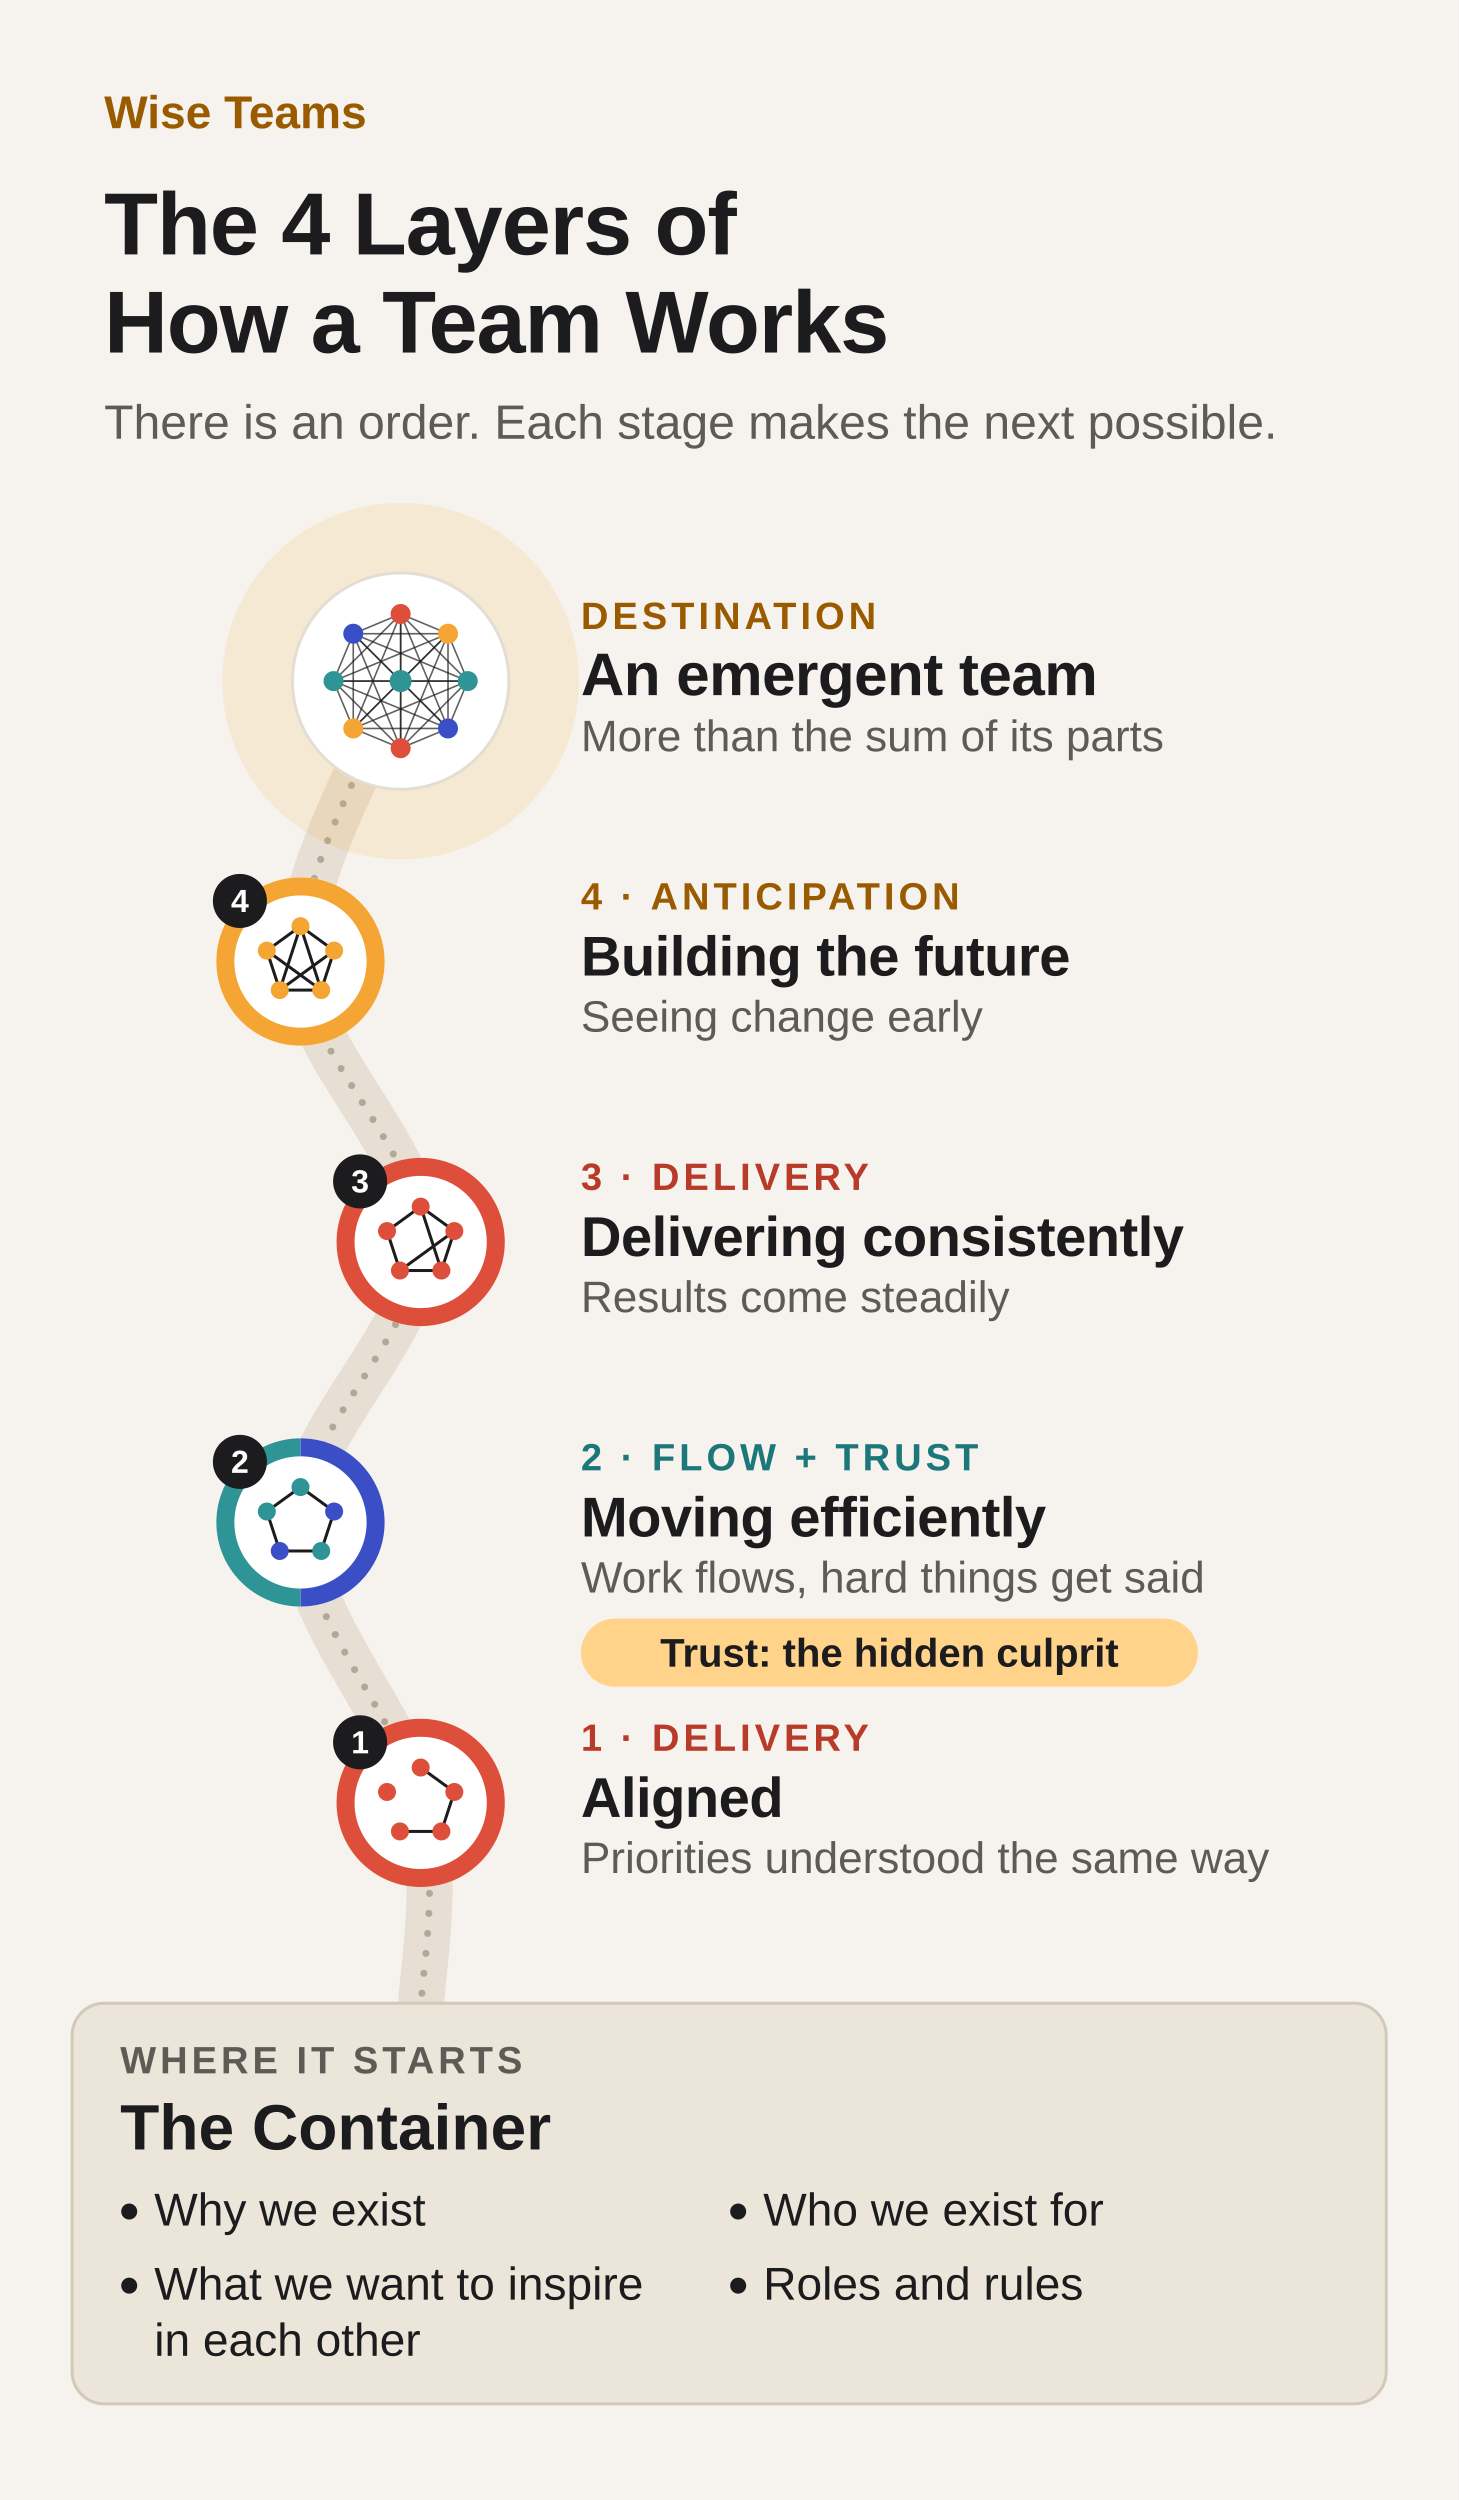
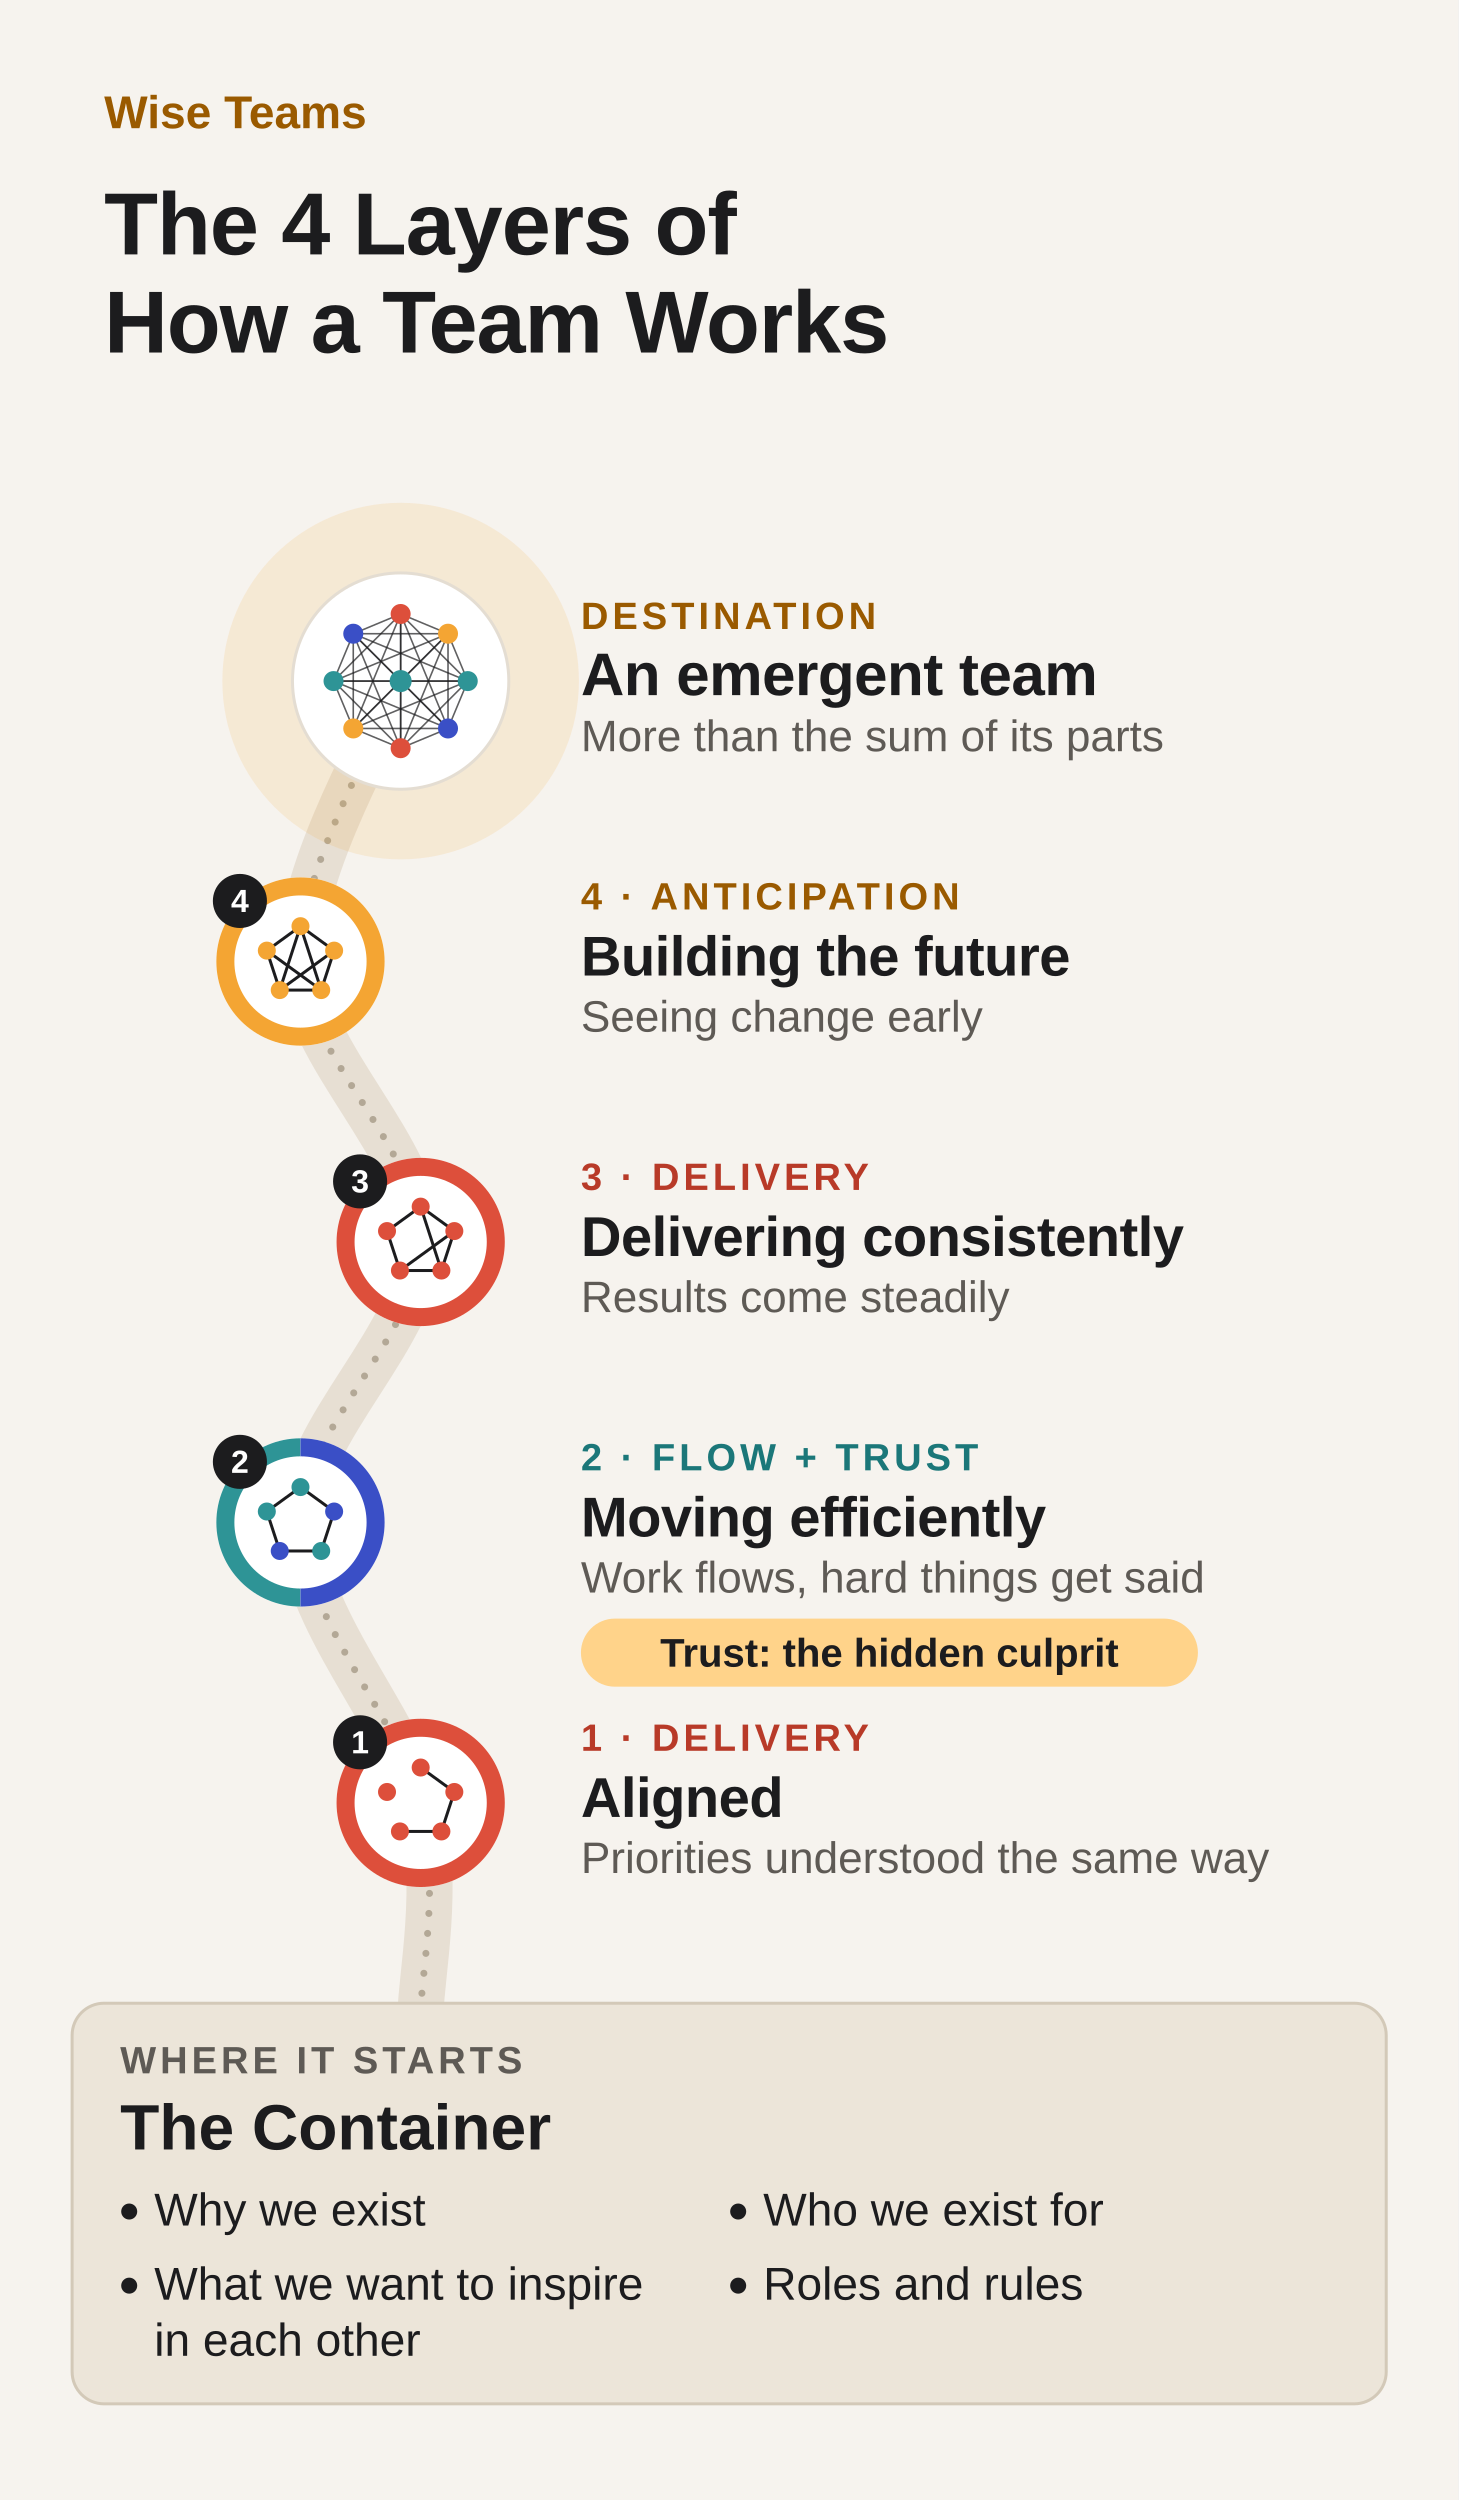
- <svg xmlns="http://www.w3.org/2000/svg" width="1456" height="2496" viewBox="0 0 1456 2496" role="img" aria-label="Wise Teams. The order of how a team works, as a path: from the Container, 1 Aligned (Delivery), 2 Moving efficiently (Flow and Trust), 3 Delivering consistently (Delivery), 4 Building the future (Anticipation), to an emergent team.">
+ <svg xmlns="http://www.w3.org/2000/svg" width="1456" height="2496" viewBox="0 0 1456 2496" role="img" aria-label="Wise Teams. How a team works, as a path: from the Container, 1 Aligned (Delivery), 2 Moving efficiently (Flow and Trust), 3 Delivering consistently (Delivery), 4 Building the future (Anticipation), to an emergent team.">
  <style>text{font-family:"Avenir Next", "Poppins", Avenir, "Helvetica Neue", Arial, sans-serif}</style>
  <rect width="1456" height="2496" fill="#F6F3EE" />
  <text x="104" y="128" font-size="46" font-weight="700" fill="#9A5A00" text-anchor="start" data-max="600">Wise Teams</text>
  <text x="104" y="254" font-size="88" font-weight="700" fill="#1C1C1E" text-anchor="start" letter-spacing="-1" data-max="1248">The 4 Layers of</text>
  <text x="104" y="352" font-size="88" font-weight="700" fill="#1C1C1E" text-anchor="start" letter-spacing="-1" data-max="1248">How a Team Works</text>
-   <text x="104" y="438" font-size="48" font-weight="400" fill="#5E5A55" text-anchor="start" data-max="1248">There is an order. Each stage makes the next possible.</text>
+   <text x="104" y="438" font-size="48" font-weight="400" fill="#5E5A55" text-anchor="start" data-max="1248" />
  <path d="M420 2010 C420.0 1975.0 440.0 1881.7 420 1800 C400.0 1718.3 300.0 1613.3 300 1520 C300.0 1426.7 420.0 1333.3 420 1240 C420.0 1146.7 303.3 1053.3 300 960 C296.7 866.7 383.3 726.7 400 680" stroke="#E7DFD3" stroke-width="46" fill="none" stroke-linecap="round" stroke-linejoin="round" />
  <path d="M420 2010 C420.0 1975.0 440.0 1881.7 420 1800 C400.0 1718.3 300.0 1613.3 300 1520 C300.0 1426.7 420.0 1333.3 420 1240 C420.0 1146.7 303.3 1053.3 300 960 C296.7 866.7 383.3 726.7 400 680" stroke="#B3A896" stroke-width="7" fill="none" stroke-linecap="round" stroke-dasharray="0 20" />
  <circle cx="400" cy="680" r="178" fill="#F4A533" opacity="0.14" />
  <circle cx="400" cy="680" r="108" fill="#FFFFFF" stroke="#E4DDD2" stroke-width="3" />
  <path d="M400.0 613.0 L447.3 632.7" stroke="#1C1C1E" stroke-width="1.6" opacity="0.7" />
  <path d="M400.0 613.0 L467.0 680.0" stroke="#1C1C1E" stroke-width="1.6" opacity="0.7" />
  <path d="M400.0 613.0 L447.3 727.3" stroke="#1C1C1E" stroke-width="1.6" opacity="0.7" />
  <path d="M400.0 613.0 L400.0 747.0" stroke="#1C1C1E" stroke-width="1.6" opacity="0.7" />
  <path d="M400.0 613.0 L352.7 727.3" stroke="#1C1C1E" stroke-width="1.6" opacity="0.7" />
  <path d="M400.0 613.0 L333.0 680.0" stroke="#1C1C1E" stroke-width="1.6" opacity="0.7" />
  <path d="M400.0 613.0 L352.7 632.7" stroke="#1C1C1E" stroke-width="1.6" opacity="0.7" />
  <path d="M447.3 632.7 L467.0 680.0" stroke="#1C1C1E" stroke-width="1.6" opacity="0.7" />
  <path d="M447.3 632.7 L447.3 727.3" stroke="#1C1C1E" stroke-width="1.6" opacity="0.7" />
  <path d="M447.3 632.7 L400.0 747.0" stroke="#1C1C1E" stroke-width="1.6" opacity="0.7" />
  <path d="M447.3 632.7 L352.7 727.3" stroke="#1C1C1E" stroke-width="1.6" opacity="0.7" />
  <path d="M447.3 632.7 L333.0 680.0" stroke="#1C1C1E" stroke-width="1.6" opacity="0.7" />
  <path d="M447.3 632.7 L352.7 632.7" stroke="#1C1C1E" stroke-width="1.6" opacity="0.7" />
  <path d="M467.0 680.0 L447.3 727.3" stroke="#1C1C1E" stroke-width="1.6" opacity="0.7" />
  <path d="M467.0 680.0 L400.0 747.0" stroke="#1C1C1E" stroke-width="1.6" opacity="0.7" />
  <path d="M467.0 680.0 L352.7 727.3" stroke="#1C1C1E" stroke-width="1.6" opacity="0.7" />
  <path d="M467.0 680.0 L333.0 680.0" stroke="#1C1C1E" stroke-width="1.6" opacity="0.7" />
  <path d="M467.0 680.0 L352.7 632.7" stroke="#1C1C1E" stroke-width="1.6" opacity="0.7" />
  <path d="M447.3 727.3 L400.0 747.0" stroke="#1C1C1E" stroke-width="1.6" opacity="0.7" />
  <path d="M447.3 727.3 L352.7 727.3" stroke="#1C1C1E" stroke-width="1.6" opacity="0.7" />
  <path d="M447.3 727.3 L333.0 680.0" stroke="#1C1C1E" stroke-width="1.6" opacity="0.7" />
  <path d="M447.3 727.3 L352.7 632.7" stroke="#1C1C1E" stroke-width="1.6" opacity="0.7" />
  <path d="M400.0 747.0 L352.7 727.3" stroke="#1C1C1E" stroke-width="1.6" opacity="0.7" />
  <path d="M400.0 747.0 L333.0 680.0" stroke="#1C1C1E" stroke-width="1.6" opacity="0.7" />
  <path d="M400.0 747.0 L352.7 632.7" stroke="#1C1C1E" stroke-width="1.6" opacity="0.7" />
  <path d="M352.7 727.3 L333.0 680.0" stroke="#1C1C1E" stroke-width="1.6" opacity="0.7" />
  <path d="M352.7 727.3 L352.7 632.7" stroke="#1C1C1E" stroke-width="1.6" opacity="0.7" />
  <path d="M333.0 680.0 L352.7 632.7" stroke="#1C1C1E" stroke-width="1.6" opacity="0.7" />
  <path d="M400 680 L400.0 613.0" stroke="#1C1C1E" stroke-width="1.6" opacity="0.7" />
  <path d="M400 680 L447.3 632.7" stroke="#1C1C1E" stroke-width="1.6" opacity="0.7" />
  <path d="M400 680 L467.0 680.0" stroke="#1C1C1E" stroke-width="1.6" opacity="0.7" />
  <path d="M400 680 L447.3 727.3" stroke="#1C1C1E" stroke-width="1.6" opacity="0.7" />
  <path d="M400 680 L400.0 747.0" stroke="#1C1C1E" stroke-width="1.6" opacity="0.7" />
  <path d="M400 680 L352.7 727.3" stroke="#1C1C1E" stroke-width="1.6" opacity="0.7" />
  <path d="M400 680 L333.0 680.0" stroke="#1C1C1E" stroke-width="1.6" opacity="0.7" />
  <path d="M400 680 L352.7 632.7" stroke="#1C1C1E" stroke-width="1.6" opacity="0.7" />
  <circle cx="400.0" cy="613.0" r="10" fill="#DD4F3B" />
  <circle cx="447.3" cy="632.7" r="10" fill="#F4A533" />
  <circle cx="467.0" cy="680.0" r="10" fill="#2E9496" />
  <circle cx="447.3" cy="727.3" r="10" fill="#3A4FC6" />
  <circle cx="400.0" cy="747.0" r="10" fill="#DD4F3B" />
  <circle cx="352.7" cy="727.3" r="10" fill="#F4A533" />
  <circle cx="333.0" cy="680.0" r="10" fill="#2E9496" />
  <circle cx="352.7" cy="632.7" r="10" fill="#3A4FC6" />
  <circle cx="400" cy="680" r="11" fill="#2E9496" />
  <text x="580" y="628" font-size="38" font-weight="700" fill="#9A5A00" text-anchor="start" letter-spacing="4" data-max="772">DESTINATION</text>
  <text x="580" y="694" font-size="60" font-weight="700" fill="#1C1C1E" text-anchor="start" letter-spacing="-0.5" data-max="772">An emergent team</text>
  <text x="580" y="750" font-size="44" font-weight="500" fill="#5E5A55" text-anchor="start" data-max="772">More than the sum of its parts</text>
  <circle cx="420" cy="1800" r="84" fill="#FFFFFF" />
  <circle cx="420" cy="1800" r="75" stroke="#DD4F3B" stroke-width="18" fill="none" />
  <path d="M420.0 1764.7 L453.6 1789.1" stroke="#1C1C1E" stroke-width="3" />
  <path d="M453.6 1789.1 L440.7 1828.5" stroke="#1C1C1E" stroke-width="3" />
  <path d="M440.7 1828.5 L399.3 1828.5" stroke="#1C1C1E" stroke-width="3" />
  <circle cx="420.0" cy="1764.7" r="9" fill="#DD4F3B" />
  <circle cx="453.6" cy="1789.1" r="9" fill="#DD4F3B" />
  <circle cx="440.7" cy="1828.5" r="9" fill="#DD4F3B" />
  <circle cx="399.3" cy="1828.5" r="9" fill="#DD4F3B" />
  <circle cx="386.4" cy="1789.1" r="9" fill="#DD4F3B" />
  <circle cx="359.52" cy="1739.52" r="27" fill="#1C1C1E" />
  <text x="359.52" y="1750.52" font-size="32" font-weight="700" fill="#FFFFFF" text-anchor="middle">1</text>
  <text x="580" y="1748" font-size="38" font-weight="700" fill="#B83A28" text-anchor="start" letter-spacing="4" data-max="772">1 · DELIVERY</text>
  <text x="580" y="1814" font-size="56" font-weight="700" fill="#1C1C1E" text-anchor="start" letter-spacing="-0.5" data-max="772">Aligned</text>
  <text x="580" y="1870" font-size="44" font-weight="500" fill="#5E5A55" text-anchor="start" data-max="772">Priorities understood the same way</text>
  <circle cx="300" cy="1520" r="84" fill="#FFFFFF" />
  <path d="M300 1445 A75 75 0 0 0 300 1595" stroke="#2E9496" stroke-width="18" fill="none" />
  <path d="M300 1445 A75 75 0 0 1 300 1595" stroke="#3A4FC6" stroke-width="18" fill="none" />
  <path d="M300.0 1484.7 L333.6 1509.1" stroke="#1C1C1E" stroke-width="3" />
  <path d="M333.6 1509.1 L320.7 1548.5" stroke="#1C1C1E" stroke-width="3" />
  <path d="M320.7 1548.5 L279.3 1548.5" stroke="#1C1C1E" stroke-width="3" />
  <path d="M279.3 1548.5 L266.4 1509.1" stroke="#1C1C1E" stroke-width="3" />
  <path d="M266.4 1509.1 L300.0 1484.7" stroke="#1C1C1E" stroke-width="3" />
  <circle cx="300.0" cy="1484.7" r="9" fill="#2E9496" />
  <circle cx="333.6" cy="1509.1" r="9" fill="#3A4FC6" />
  <circle cx="320.7" cy="1548.5" r="9" fill="#2E9496" />
  <circle cx="279.3" cy="1548.5" r="9" fill="#3A4FC6" />
  <circle cx="266.4" cy="1509.1" r="9" fill="#2E9496" />
  <circle cx="239.52" cy="1459.52" r="27" fill="#1C1C1E" />
  <text x="239.52" y="1470.52" font-size="32" font-weight="700" fill="#FFFFFF" text-anchor="middle">2</text>
  <text x="580" y="1468" font-size="38" font-weight="700" fill="#1B7779" text-anchor="start" letter-spacing="4" data-max="772">2 · FLOW + TRUST</text>
  <text x="580" y="1534" font-size="56" font-weight="700" fill="#1C1C1E" text-anchor="start" letter-spacing="-0.5" data-max="772">Moving efficiently</text>
  <text x="580" y="1590" font-size="44" font-weight="500" fill="#5E5A55" text-anchor="start" data-max="772">Work flows, hard things get said</text>
  <g data-chip="1">
    <rect x="580" y="1616" width="616" height="68" rx="34" fill="#FFD38A" />
    <text x="888" y="1664" font-size="40" font-weight="600" fill="#1C1C1E" text-anchor="middle" data-max="584">Trust: the hidden culprit</text>
  </g>
  <circle cx="420" cy="1240" r="84" fill="#FFFFFF" />
  <circle cx="420" cy="1240" r="75" stroke="#DD4F3B" stroke-width="18" fill="none" />
  <path d="M420.0 1204.7 L453.6 1229.1" stroke="#1C1C1E" stroke-width="3" />
  <path d="M453.6 1229.1 L440.7 1268.5" stroke="#1C1C1E" stroke-width="3" />
  <path d="M440.7 1268.5 L399.3 1268.5" stroke="#1C1C1E" stroke-width="3" />
  <path d="M399.3 1268.5 L386.4 1229.1" stroke="#1C1C1E" stroke-width="3" />
  <path d="M386.4 1229.1 L420.0 1204.7" stroke="#1C1C1E" stroke-width="3" />
  <path d="M420.0 1204.7 L440.7 1268.5" stroke="#1C1C1E" stroke-width="3" />
  <path d="M453.6 1229.1 L399.3 1268.5" stroke="#1C1C1E" stroke-width="3" />
  <circle cx="420.0" cy="1204.7" r="9" fill="#DD4F3B" />
  <circle cx="453.6" cy="1229.1" r="9" fill="#DD4F3B" />
  <circle cx="440.7" cy="1268.5" r="9" fill="#DD4F3B" />
  <circle cx="399.3" cy="1268.5" r="9" fill="#DD4F3B" />
  <circle cx="386.4" cy="1229.1" r="9" fill="#DD4F3B" />
  <circle cx="359.52" cy="1179.52" r="27" fill="#1C1C1E" />
  <text x="359.52" y="1190.52" font-size="32" font-weight="700" fill="#FFFFFF" text-anchor="middle">3</text>
  <text x="580" y="1188" font-size="38" font-weight="700" fill="#B83A28" text-anchor="start" letter-spacing="4" data-max="772">3 · DELIVERY</text>
  <text x="580" y="1254" font-size="56" font-weight="700" fill="#1C1C1E" text-anchor="start" letter-spacing="-0.5" data-max="772">Delivering consistently</text>
  <text x="580" y="1310" font-size="44" font-weight="500" fill="#5E5A55" text-anchor="start" data-max="772">Results come steadily</text>
  <circle cx="300" cy="960" r="84" fill="#FFFFFF" />
  <circle cx="300" cy="960" r="75" stroke="#F4A533" stroke-width="18" fill="none" />
  <path d="M300.0 924.7 L333.6 949.1" stroke="#1C1C1E" stroke-width="3" />
  <path d="M333.6 949.1 L320.7 988.5" stroke="#1C1C1E" stroke-width="3" />
  <path d="M320.7 988.5 L279.3 988.5" stroke="#1C1C1E" stroke-width="3" />
  <path d="M279.3 988.5 L266.4 949.1" stroke="#1C1C1E" stroke-width="3" />
  <path d="M266.4 949.1 L300.0 924.7" stroke="#1C1C1E" stroke-width="3" />
  <path d="M300.0 924.7 L320.7 988.5" stroke="#1C1C1E" stroke-width="3" />
  <path d="M333.6 949.1 L279.3 988.5" stroke="#1C1C1E" stroke-width="3" />
  <path d="M320.7 988.5 L266.4 949.1" stroke="#1C1C1E" stroke-width="3" />
  <path d="M279.3 988.5 L300.0 924.7" stroke="#1C1C1E" stroke-width="3" />
  <circle cx="300.0" cy="924.7" r="9" fill="#F4A533" />
  <circle cx="333.6" cy="949.1" r="9" fill="#F4A533" />
  <circle cx="320.7" cy="988.5" r="9" fill="#F4A533" />
  <circle cx="279.3" cy="988.5" r="9" fill="#F4A533" />
  <circle cx="266.4" cy="949.1" r="9" fill="#F4A533" />
  <circle cx="239.52" cy="899.52" r="27" fill="#1C1C1E" />
  <text x="239.52" y="910.52" font-size="32" font-weight="700" fill="#FFFFFF" text-anchor="middle">4</text>
  <text x="580" y="908" font-size="38" font-weight="700" fill="#9A5A00" text-anchor="start" letter-spacing="4" data-max="772">4 · ANTICIPATION</text>
  <text x="580" y="974" font-size="56" font-weight="700" fill="#1C1C1E" text-anchor="start" letter-spacing="-0.5" data-max="772">Building the future</text>
  <text x="580" y="1030" font-size="44" font-weight="500" fill="#5E5A55" text-anchor="start" data-max="772">Seeing change early</text>
  <rect x="72" y="2000" width="1312" height="400" rx="32" fill="#ECE5D9" stroke="#D3C9B8" stroke-width="3" />
  <text x="120" y="2070" font-size="38" font-weight="700" fill="#5E5A55" text-anchor="start" letter-spacing="4" data-max="700">WHERE IT STARTS</text>
  <text x="120" y="2146" font-size="64" font-weight="700" fill="#1C1C1E" text-anchor="start" data-max="1216">The Container</text>
  <circle cx="129" cy="2208" r="8" fill="#1C1C1E" />
  <text x="154" y="2222" font-size="46" font-weight="500" fill="#1C1C1E" text-anchor="start" data-max="558">Why we exist</text>
  <circle cx="737" cy="2208" r="8" fill="#1C1C1E" />
  <text x="762" y="2222" font-size="46" font-weight="500" fill="#1C1C1E" text-anchor="start" data-max="558">Who we exist for</text>
  <circle cx="129" cy="2282" r="8" fill="#1C1C1E" />
  <text x="154" y="2296" font-size="46" font-weight="500" fill="#1C1C1E" text-anchor="start" data-max="558">What we want to inspire</text>
  <text x="154" y="2352" font-size="46" font-weight="500" fill="#1C1C1E" text-anchor="start" data-max="558">in each other</text>
  <circle cx="737" cy="2282" r="8" fill="#1C1C1E" />
  <text x="762" y="2296" font-size="46" font-weight="500" fill="#1C1C1E" text-anchor="start" data-max="558">Roles and rules</text>
</svg>
